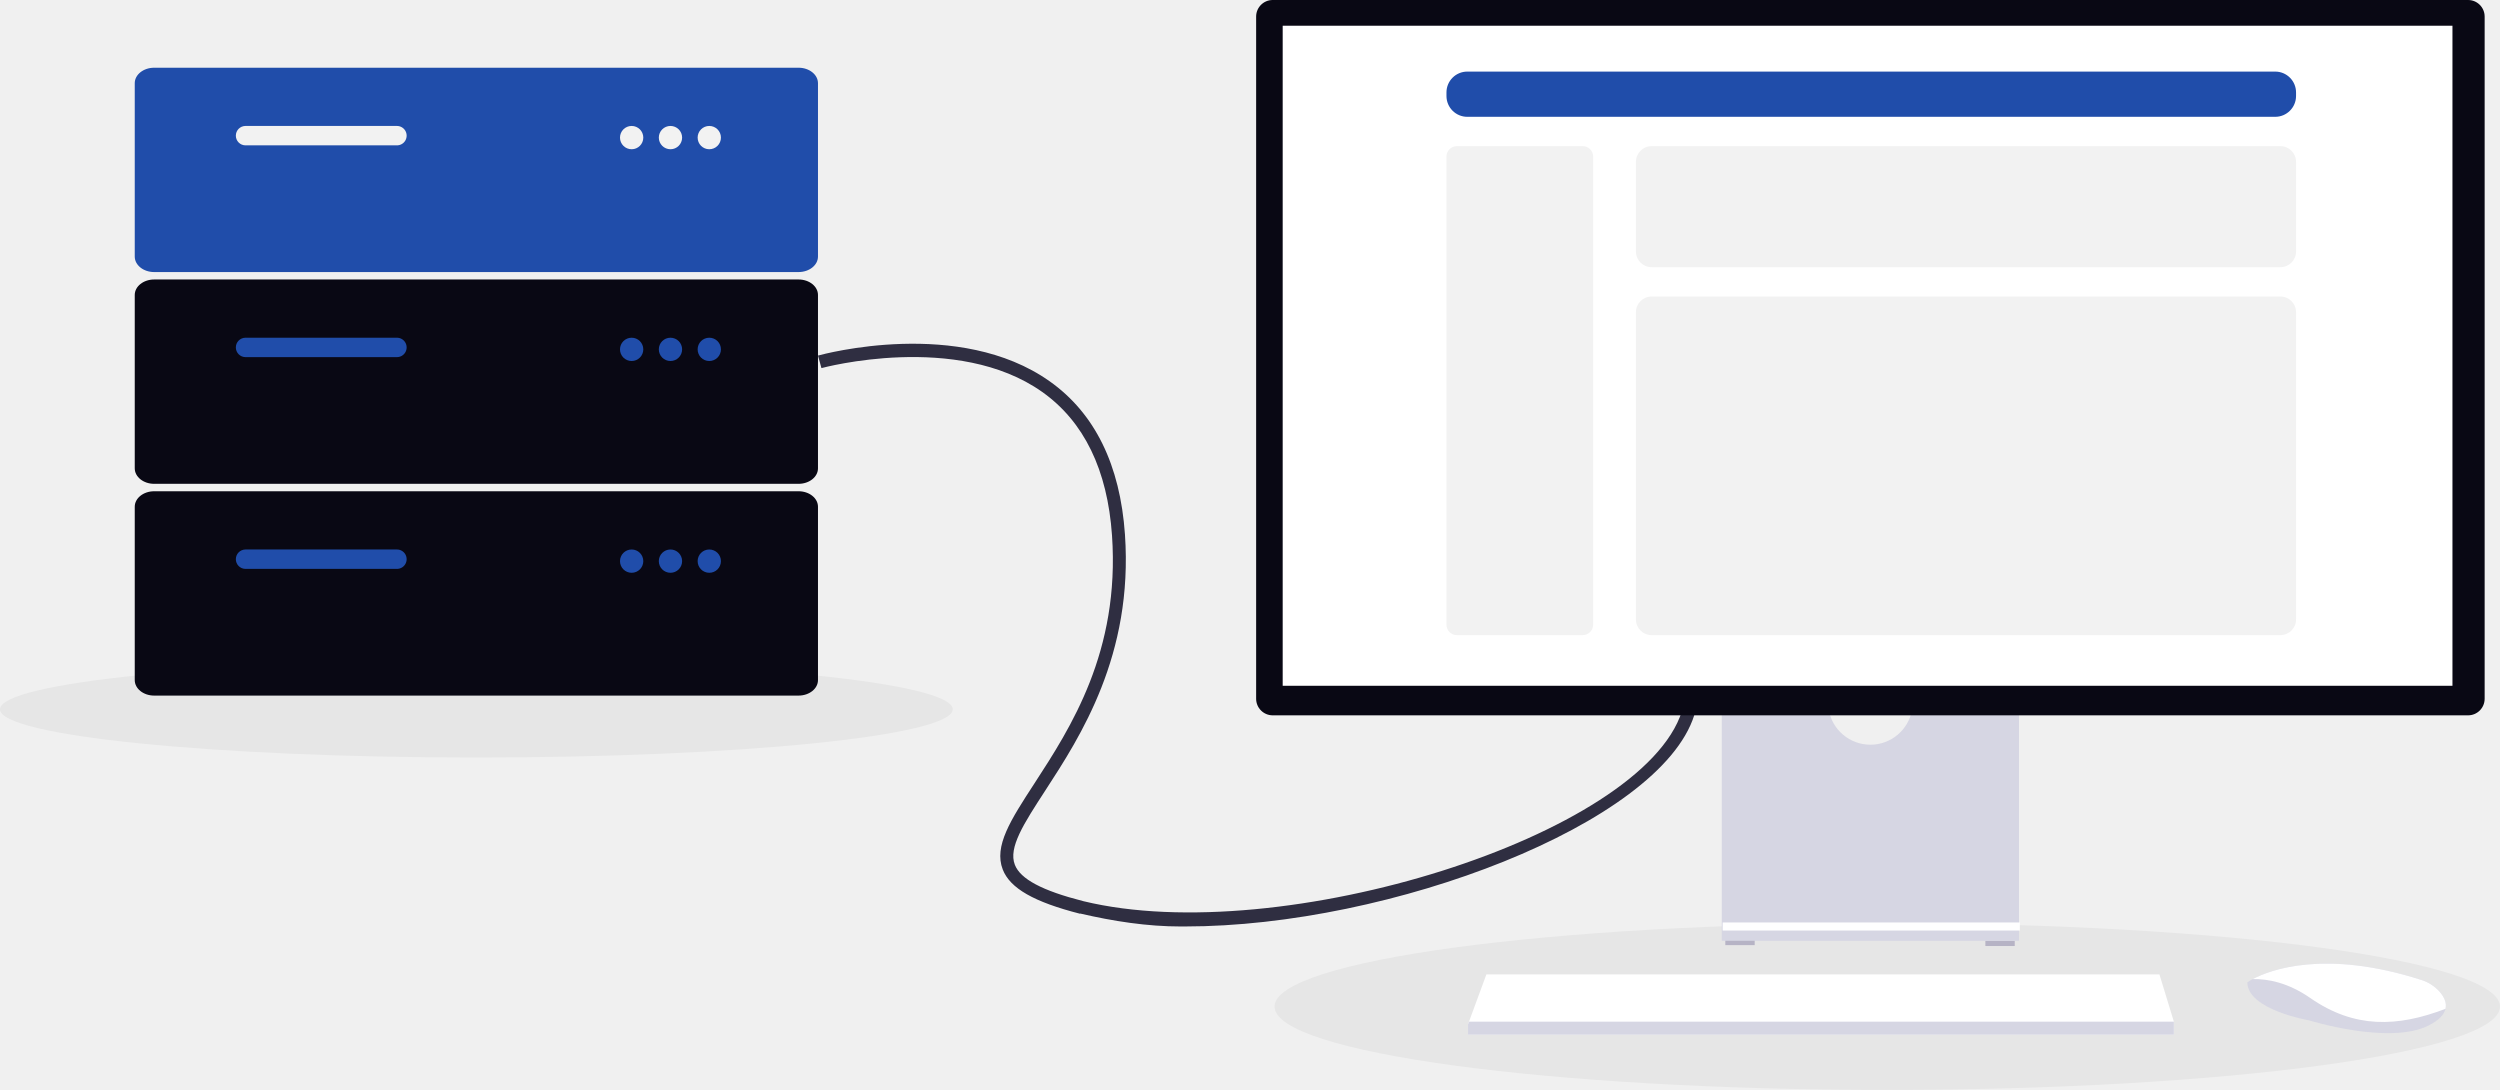
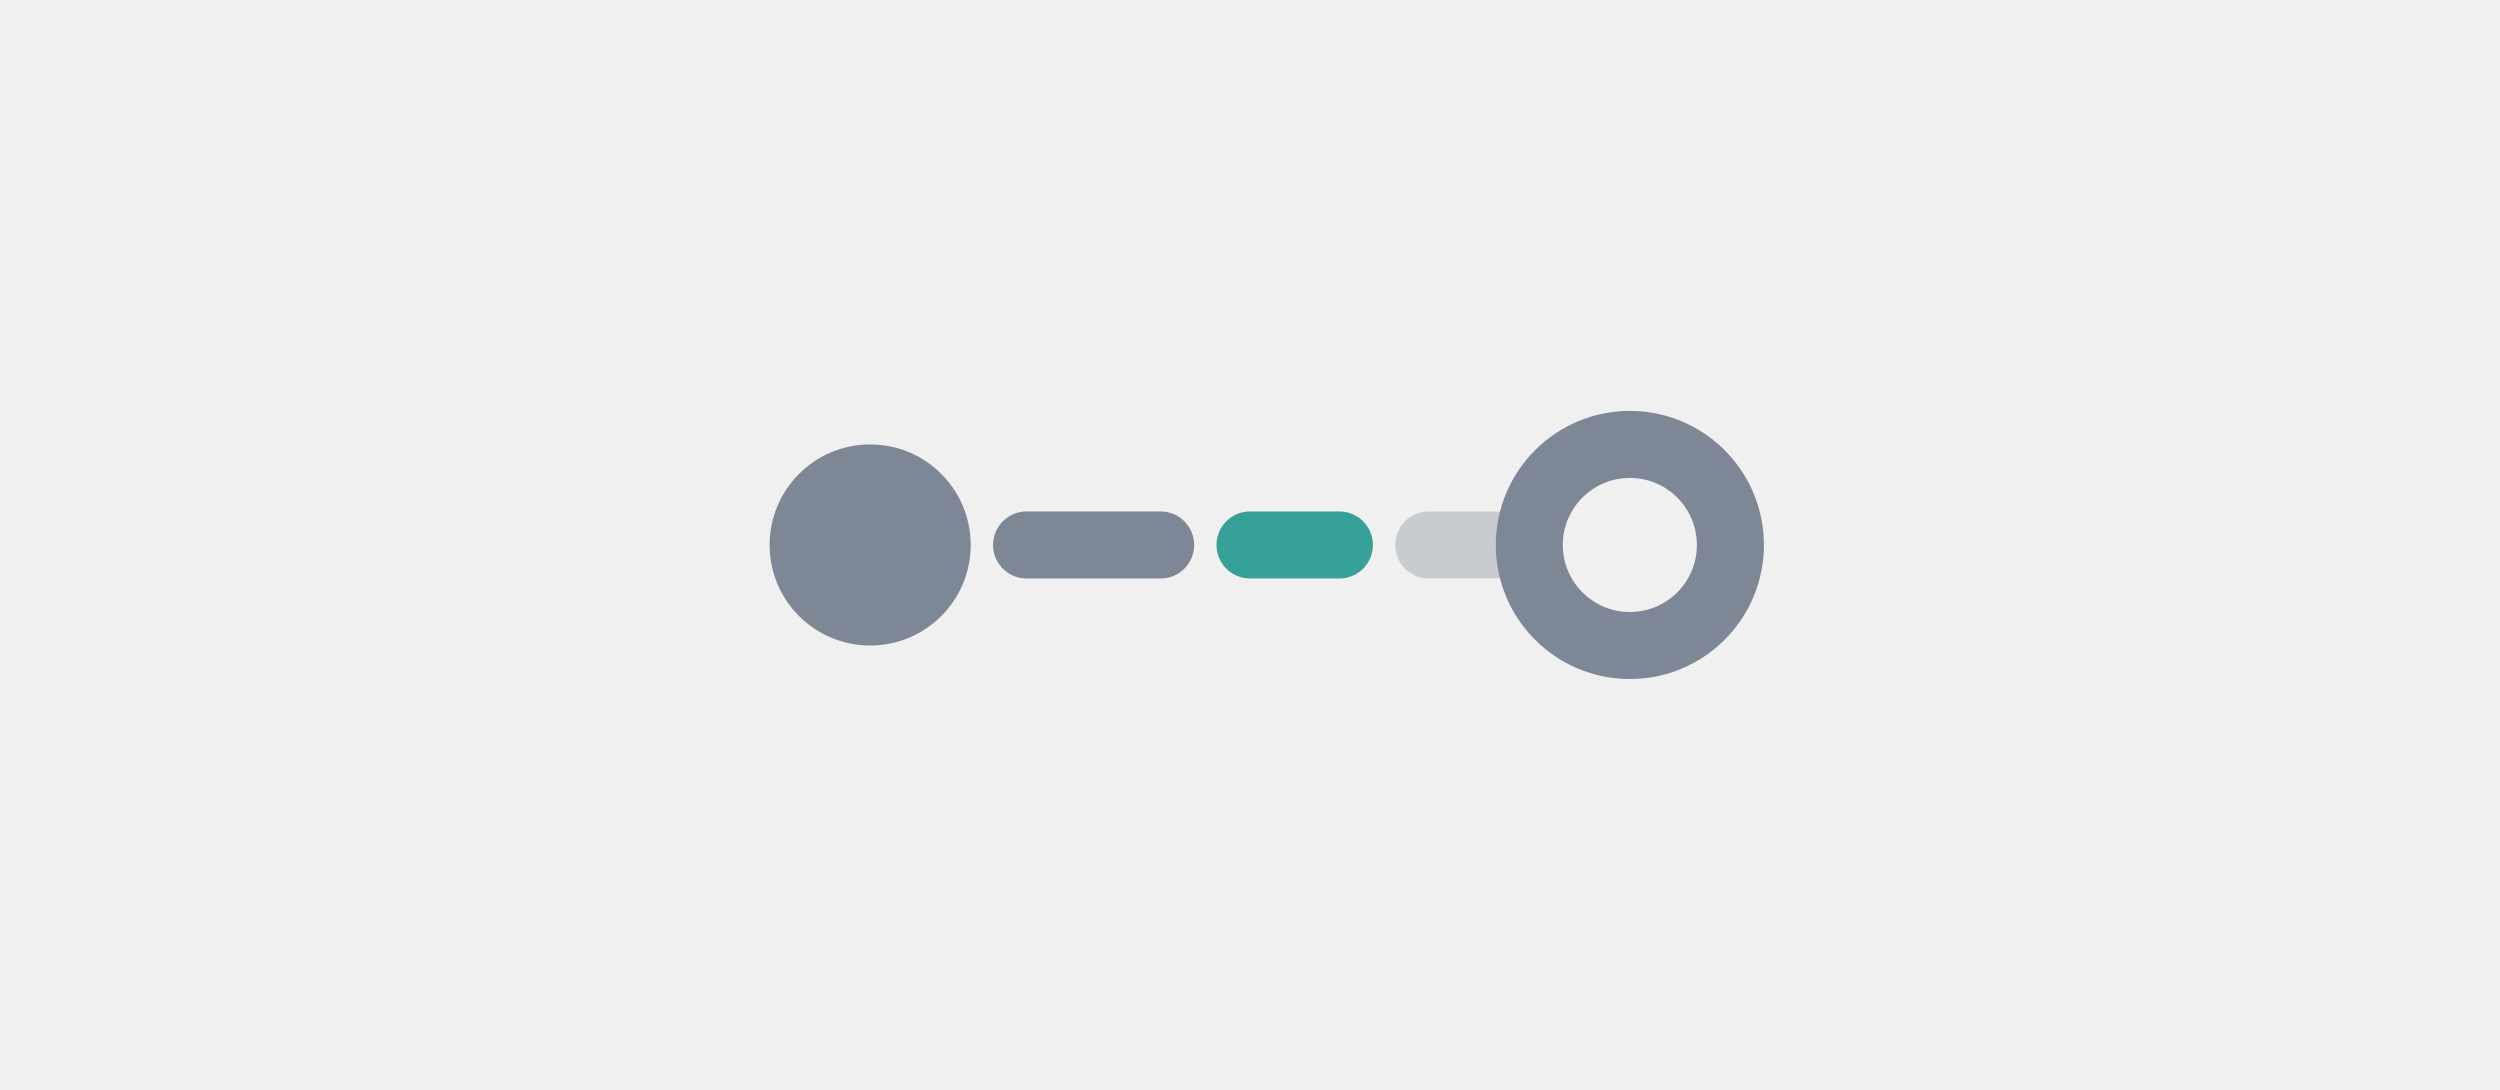
- <svg xmlns="http://www.w3.org/2000/svg" width="960" height="418.531" viewBox="0 0 960 418.531" role="img" artist="Katerina Limpitsouni" source="https://undraw.co/">
-   <g transform="translate(-439.989 -276.123)">
-     <ellipse cx="182.923" cy="18.522" rx="182.923" ry="18.522" transform="translate(439.989 529.967)" fill="#e6e6e6" />
-     <ellipse cx="235.284" cy="32.008" rx="235.284" ry="32.008" transform="translate(929.421 630.638)" fill="#e6e6e6" />
-     <path d="M100.67,218.8l-.022.089c-17.722-4.529-26.878-9.766-29.692-16.98-3.5-8.969,3.063-19.08,12.161-33.07,13.871-21.343,32.868-50.575,29.792-95.2C111.171,48.424,102.144,29.871,86.084,18.5,53.4-4.649,1.845,9.218,1.33,9.361L0,4.552c2.207-.611,54.312-14.65,88.948,9.859,17.355,12.281,27.088,32.095,28.935,58.884,3.19,46.284-17.135,77.562-30.587,98.259C79.013,184.3,73.026,193.5,75.6,200.091c2.144,5.489,10.493,9.928,26.281,13.96v0c75.948,18.464,214.74-25.18,229.868-72.938l4.754,1.5c-13.22,41.751-116.716,81.156-195.455,81.156-.539.007-1.08.01-1.619.01C126.357,223.785,113.411,221.761,100.67,218.8Z" transform="translate(754.094 408.116)" fill="#2f2e41" />
-     <circle cx="2.52" cy="2.52" r="2.52" transform="translate(1160.898 296.637)" fill="#f2f2f2" />
-     <path d="M914.01,663.788v5.038H642.968v-4.031l.368-1.008,6.681-18.137H908.465Z" transform="translate(360.745 4.65)" fill="#fff" />
-     <path d="M1110.4,758.515c-.491,2.111-2.358,4.338-6.569,6.444-15.113,7.557-45.845-2.016-45.845-2.016s-23.678-4.03-23.678-14.611a18.921,18.921,0,0,1,2.075-1.235c6.355-3.362,27.423-11.657,64.78.351a15.581,15.581,0,0,1,7.1,4.659C1109.773,753.877,1110.961,756.125,1110.4,758.515Z" transform="translate(268.664 -95.01)" fill="#d6d6e3" />
-     <path d="M1110.817,758.515c-18.5,7.089-34.989,7.617-51.91-4.137-8.534-5.924-16.288-7.391-22.107-7.28,6.354-3.362,27.423-11.657,64.78.351a15.581,15.581,0,0,1,7.1,4.659C1110.194,753.877,1111.381,756.125,1110.817,758.515Z" transform="translate(268.245 -95.01)" fill="#fff" />
-     <path d="M914.01,667.466V672.5H642.968v-4.031l.368-1.008Z" transform="translate(360.745 0.971)" fill="#d6d6e3" />
-     <g transform="translate(491.732 302.128)">
-       <path d="M841.281,486.854H593.826c-4.114,0-7.448-2.663-7.453-5.944V414.332c0-3.281,3.339-5.94,7.453-5.944H841.281c4.114,0,7.448,2.663,7.453,5.944v66.577C848.73,484.191,845.4,486.851,841.281,486.854Z" transform="translate(-586.373 -408.388)" fill="#204daa" />
-       <path d="M3.727,0H61.864a3.727,3.727,0,1,1,0,7.453H3.727A3.727,3.727,0,0,1,3.727,0Z" transform="translate(38.758 22.36)" fill="#f2f2f2" />
-       <circle cx="4.473" cy="4.473" r="4.473" transform="translate(186.336 22.36)" fill="#f2f2f2" />
-       <circle cx="4.473" cy="4.473" r="4.473" transform="translate(201.244 22.36)" fill="#f2f2f2" />
-       <circle cx="4.473" cy="4.473" r="4.473" transform="translate(216.15 22.36)" fill="#f2f2f2" />
-     </g>
-     <g transform="translate(491.732 383.446)">
-       <path d="M841.281,599.908H593.826c-4.114,0-7.448-2.663-7.453-5.944V527.386c0-3.281,3.339-5.94,7.453-5.944H841.281c4.114,0,7.448,2.663,7.453,5.944v66.577c0,3.282-3.338,5.941-7.453,5.945Z" transform="translate(-586.373 -521.442)" fill="#090814" />
-       <path d="M3.727,0H61.864a3.727,3.727,0,1,1,0,7.453H3.727A3.727,3.727,0,0,1,3.727,0Z" transform="translate(38.758 22.361)" fill="#204daa" />
-       <circle cx="4.473" cy="4.473" r="4.473" transform="translate(186.336 22.361)" fill="#204daa" />
-       <circle cx="4.473" cy="4.473" r="4.473" transform="translate(201.244 22.361)" fill="#204daa" />
-       <circle cx="4.473" cy="4.473" r="4.473" transform="translate(216.15 22.361)" fill="#204daa" />
-     </g>
-     <g transform="translate(491.732 464.764)">
-       <path d="M841.281,712.962H593.826c-4.114,0-7.448-2.663-7.453-5.944V640.44c0-3.281,3.339-5.94,7.453-5.944H841.281c4.114,0,7.448,2.663,7.453,5.944v66.578C848.729,710.3,845.395,712.958,841.281,712.962Z" transform="translate(-586.373 -634.496)" fill="#090814" />
-       <path d="M3.727,0H61.864a3.727,3.727,0,1,1,0,7.453H3.727A3.727,3.727,0,0,1,3.727,0Z" transform="translate(38.758 22.362)" fill="#204daa" />
-       <circle cx="4.473" cy="4.473" r="4.473" transform="translate(186.336 22.362)" fill="#204daa" />
-       <circle cx="4.473" cy="4.473" r="4.473" transform="translate(201.244 22.362)" fill="#204daa" />
-       <circle cx="4.473" cy="4.473" r="4.473" transform="translate(216.15 22.362)" fill="#204daa" />
-     </g>
-     <rect width="11.28" height="1.99" transform="translate(1102.513 637.067)" fill="#b6b3c5" />
-     <rect width="11.28" height="1.99" transform="translate(1202.37 637.4)" fill="#b6b3c5" />
-     <path d="M302.243,370.945a16.253,16.253,0,0,1-32.071,0H229.146v88.909H343.27V370.945Z" transform="translate(872.011 177.543)" fill="#d6d6e3" />
-     <rect width="114.122" height="3.095" transform="translate(1101.49 630.354)" fill="#fff" />
-     <path d="M465.387,296.6H6.362A6.369,6.369,0,0,1,0,290.238V28.273A6.369,6.369,0,0,1,6.362,21.91H465.387a6.369,6.369,0,0,1,6.362,6.363V290.238a6.368,6.368,0,0,1-6.362,6.362Z" transform="translate(922.345 254.213)" fill="#090814" />
-     <rect width="449.191" height="253.458" transform="translate(932.541 286.004)" fill="#fff" />
-     <rect width="56.329" height="187.763" rx="4" transform="translate(995.431 332.245)" fill="#f2f2f2" />
-     <rect width="253.48" height="130.026" rx="6" transform="translate(1068.19 389.983)" fill="#f2f2f2" />
-     <rect width="253.48" height="46.471" rx="6" transform="translate(1068.19 332.245)" fill="#f2f2f2" />
-     <rect width="326.238" height="17.368" rx="8" transform="translate(995.431 303.612)" fill="#204daa" />
+ <svg xmlns="http://www.w3.org/2000/svg" viewBox="0 0 960 418.531" width="960" height="418.531" role="img">
+   <g transform="translate(222.603 37.668) scale(4.29)">
+     <circle cx="26" cy="40" r="9" fill="#7e8796" />
+     <circle cx="94" cy="40" r="9" stroke="#7e8796" stroke-width="6" stroke-linecap="round" fill="none" />
+     <path d="M40 40 h12" stroke="#7e8796" stroke-width="6" stroke-linecap="round" fill="none" />
+     <path d="M60 40 h8" stroke="#35a199" stroke-width="6" stroke-linecap="round" fill="none" />
+     <path d="M76 40 h6" stroke="#7e8796" opacity="0.35" stroke-width="6" stroke-linecap="round" fill="none" />
  </g>
</svg>
